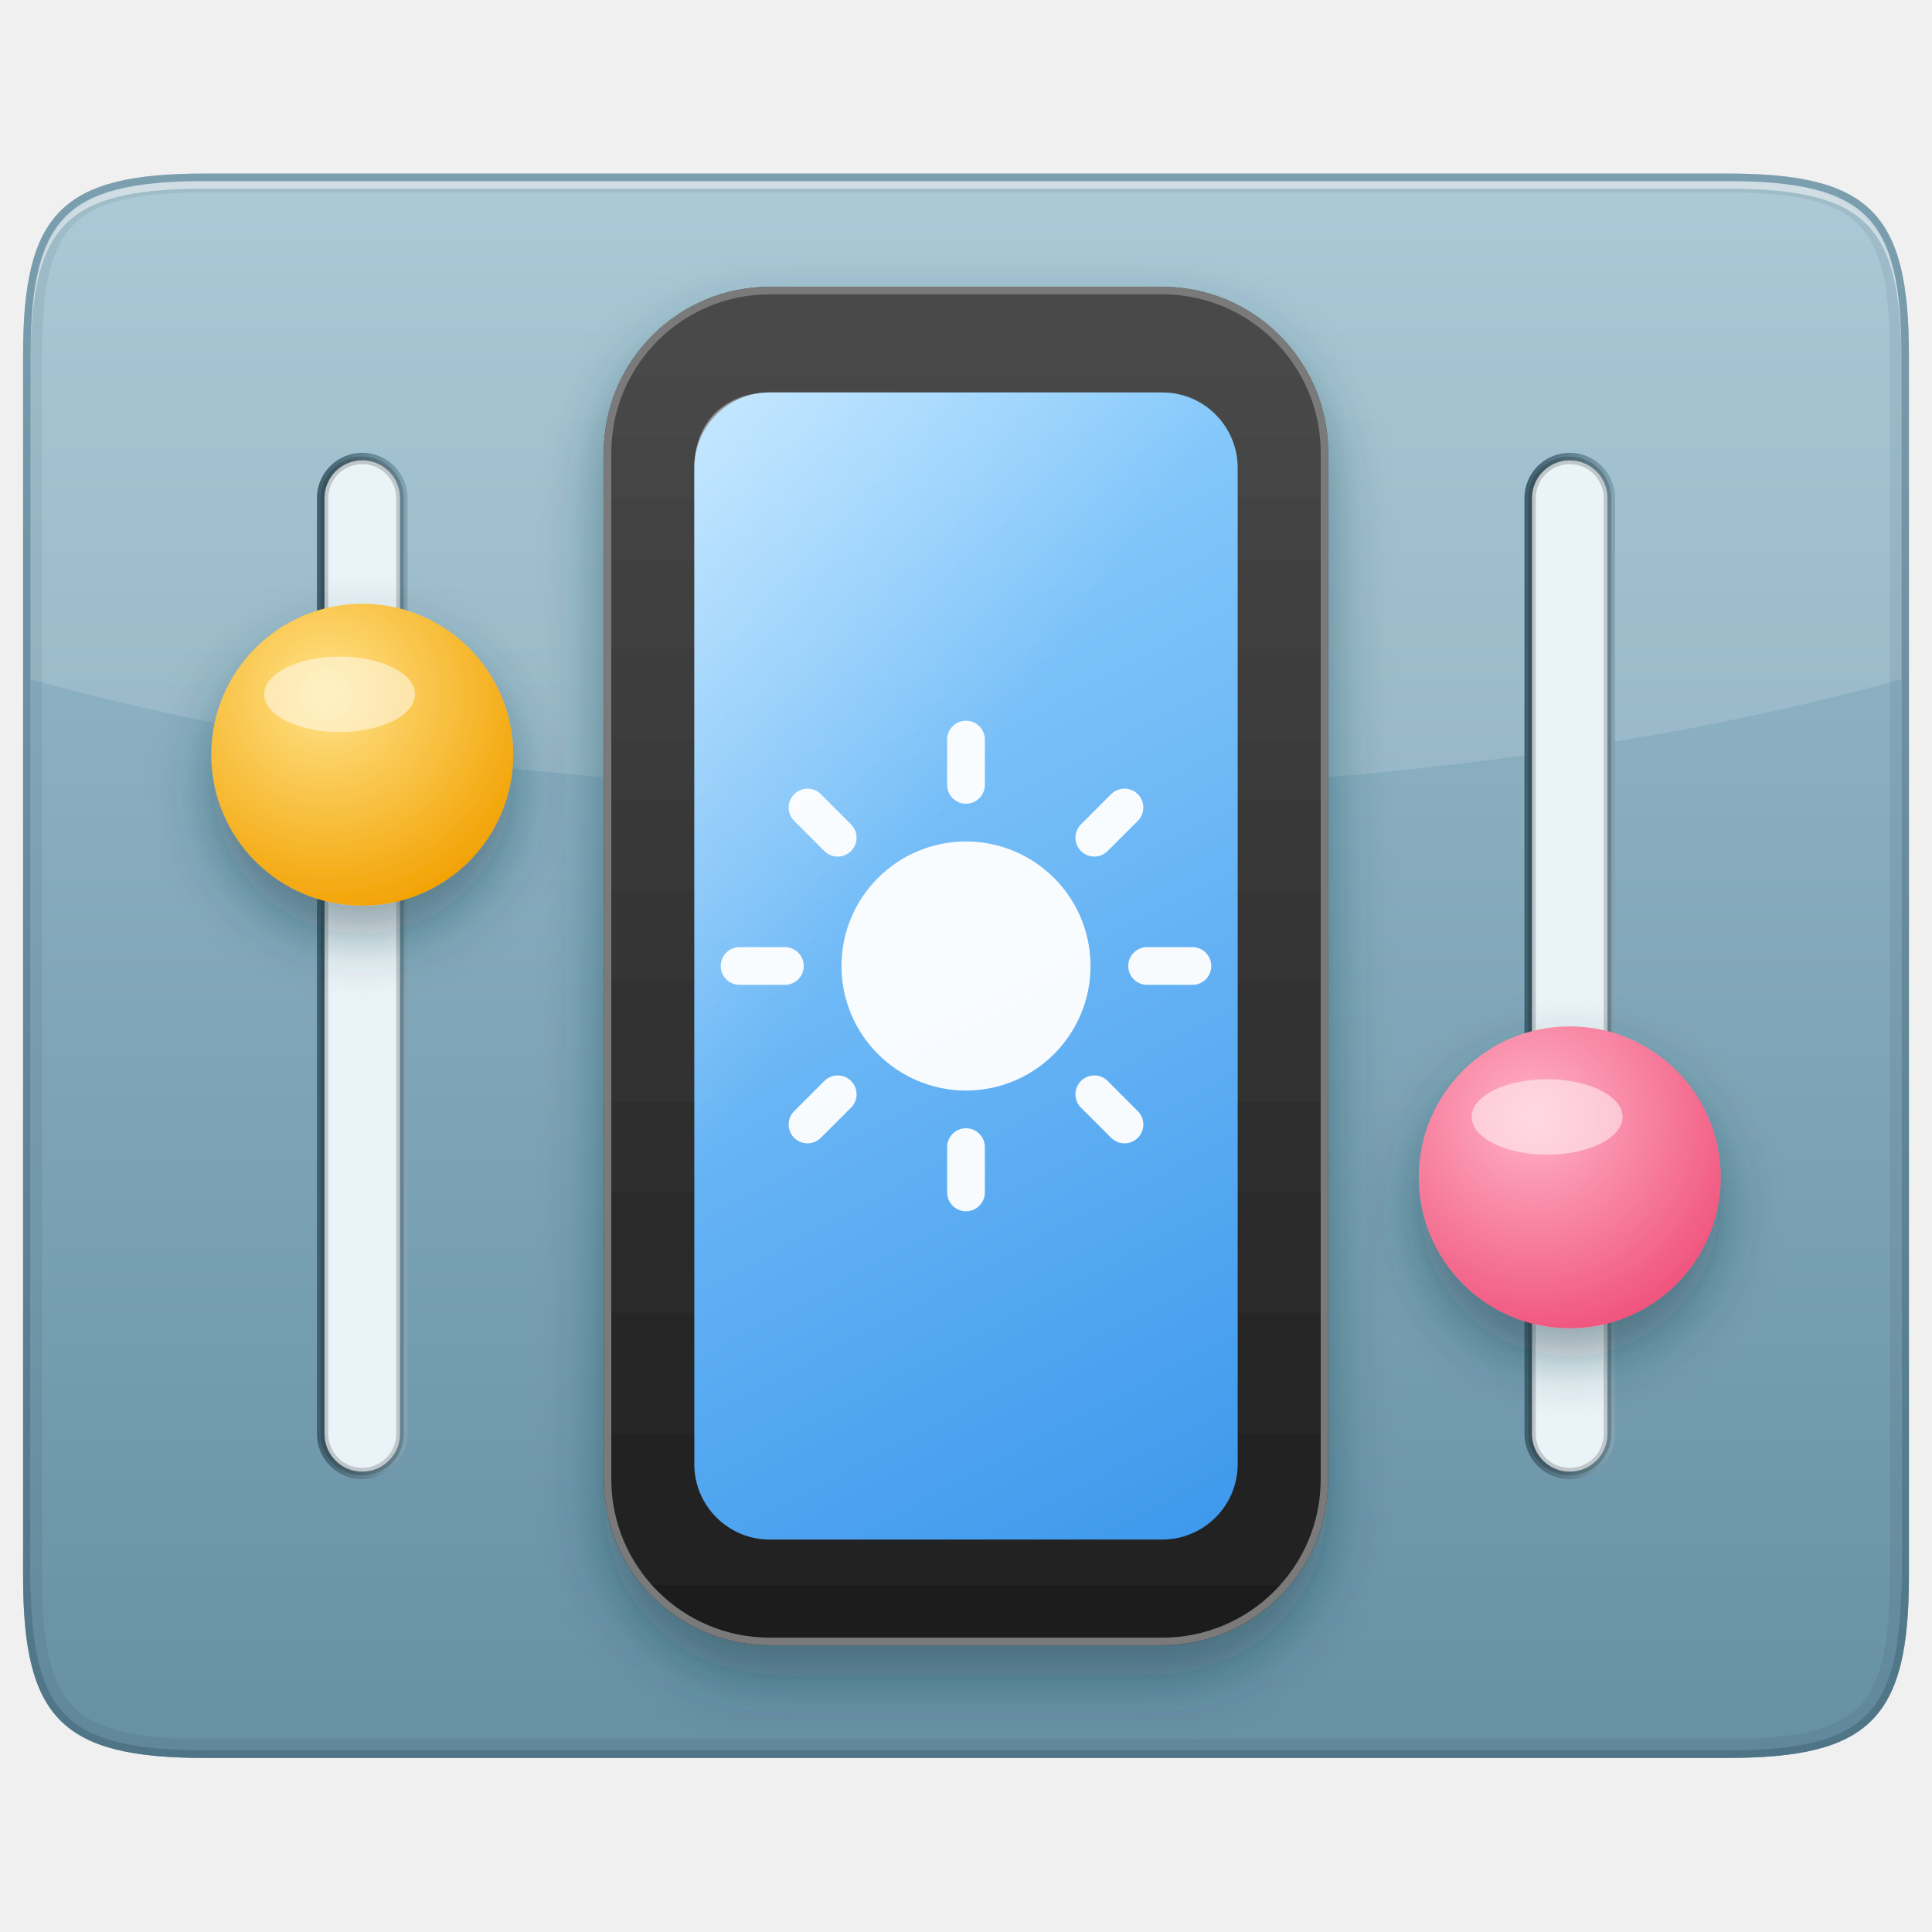
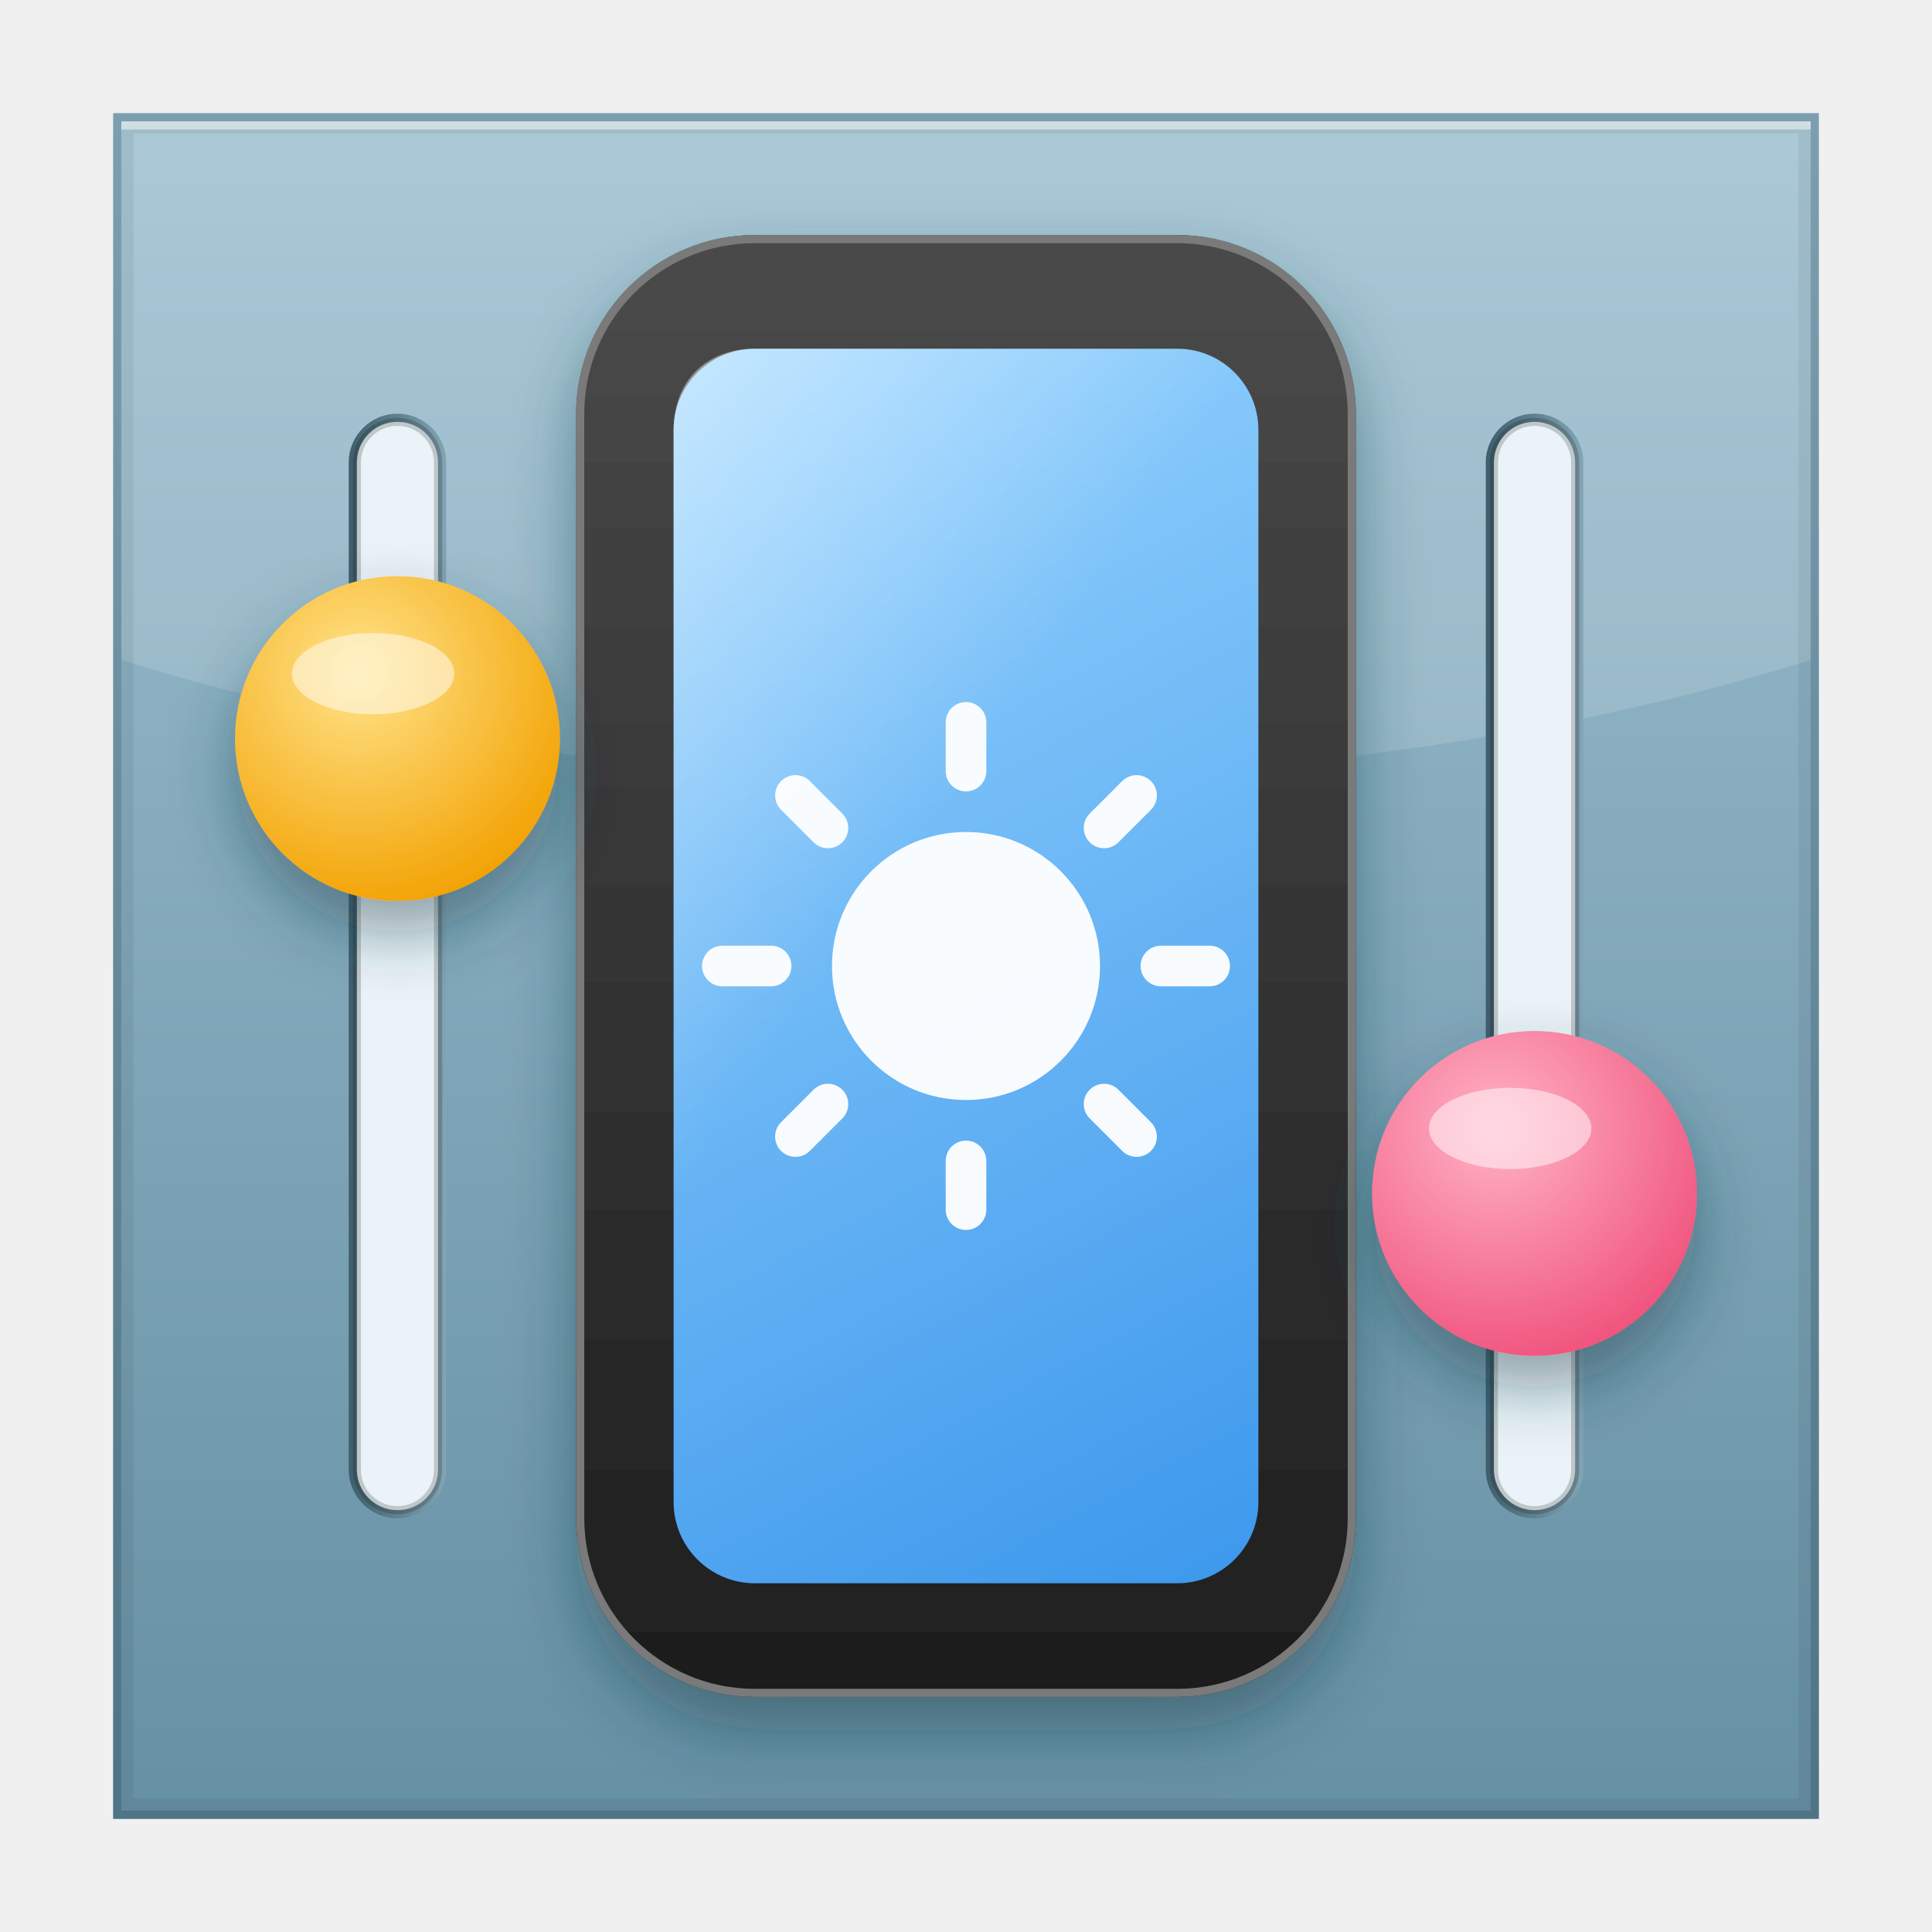
- <svg xmlns="http://www.w3.org/2000/svg" width="256" height="256" viewBox="0 0 256 256">
+ <svg xmlns="http://www.w3.org/2000/svg" width="256" height="256" viewBox="9.062 9.062 237.876 237.876">
  <defs>
-     <path id="tile" d="M27.06 23H228.94C247.74 23 252.94 28.2 252.94 47V208.93C252.94 227.73 247.74 232.93 228.94 232.93H27.06C8.26 232.93 3.06 227.73 3.06 208.93V47C3.06 28.2 8.26 23 27.06 23Z" />
+     <path id="tile" d="M23 23H233V233H23Z" />
    <clipPath id="clip">
      <use href="#tile" />
    </clipPath>
    <linearGradient id="bg" x1="0" y1="23" x2="0" y2="233" gradientUnits="userSpaceOnUse">
      <stop offset="0" stop-color="#9DC0D0" />
      <stop offset="1" stop-color="#6690A4" />
    </linearGradient>
    <linearGradient id="rim" x1="0" y1="23" x2="0" y2="233" gradientUnits="userSpaceOnUse">
      <stop offset="0" stop-color="#7C9FB0" />
      <stop offset="1" stop-color="#4E7486" />
    </linearGradient>
    <linearGradient id="phone" x1="0" y1="40" x2="0" y2="216" gradientUnits="userSpaceOnUse">
      <stop offset="0" stop-color="#4A4A4A" />
      <stop offset="1" stop-color="#1E1E1E" />
    </linearGradient>
    <linearGradient id="screen" x1="90" y1="50" x2="170" y2="200" gradientUnits="userSpaceOnUse">
      <stop offset="0" stop-color="#9AD6FF" />
      <stop offset="1" stop-color="#3D98EC" />
    </linearGradient>
    <linearGradient id="refl" x1="0" y1="0" x2="1" y2="1">
      <stop offset="0" stop-color="#FFFFFF" stop-opacity="0.45" />
      <stop offset="0.5" stop-color="#FFFFFF" stop-opacity="0" />
    </linearGradient>
    <linearGradient id="track" x1="0" y1="0" x2="1" y2="0">
      <stop offset="0" stop-color="#3F5E6C" />
      <stop offset="1" stop-color="#82A4B3" />
    </linearGradient>
    <radialGradient id="kY" cx="0.38" cy="0.3" r="0.75">
      <stop offset="0" stop-color="#FFE38A" />
      <stop offset="1" stop-color="#F2A100" />
    </radialGradient>
    <radialGradient id="kP" cx="0.38" cy="0.3" r="0.75">
      <stop offset="0" stop-color="#FFB3C6" />
      <stop offset="1" stop-color="#F0527C" />
    </radialGradient>
    <filter id="sh" x="-30%" y="-30%" width="160%" height="160%">
      <feDropShadow dx="0" dy="4" stdDeviation="4" flood-color="#1D3A48" flood-opacity="0.45" />
    </filter>
  </defs>
  <use href="#tile" fill="url(#bg)" />
-   <path d="M27 24H229C246 24 252 29 252 47V90C180 110 76 110 4 90V47C4 29 10 24 27 24Z" fill="#FFFFFF" opacity="0.14" />
-   <rect x="42" y="60" width="12" height="136" rx="6" fill="url(#track)" />
-   <rect x="43" y="61" width="10" height="134" rx="5" fill="#EAF3F7" />
-   <rect x="43" y="61" width="10" height="134" rx="5" fill="none" stroke="#000" stroke-opacity="0.18" />
-   <rect x="202" y="60" width="12" height="136" rx="6" fill="url(#track)" />
-   <rect x="203" y="61" width="10" height="134" rx="5" fill="#EAF3F7" />
-   <rect x="203" y="61" width="10" height="134" rx="5" fill="none" stroke="#000" stroke-opacity="0.18" />
+   <path d="M23 23H233V90C170 110 86 110 23 90Z" fill="#FFFFFF" opacity="0.14" />
+   <rect x="52" y="60" width="12" height="136" rx="6" fill="url(#track)" />
+   <rect x="53" y="61" width="10" height="134" rx="5" fill="#EAF3F7" />
+   <rect x="53" y="61" width="10" height="134" rx="5" fill="none" stroke="#000" stroke-opacity="0.18" />
+   <rect x="192" y="60" width="12" height="136" rx="6" fill="url(#track)" />
+   <rect x="193" y="61" width="10" height="134" rx="5" fill="#EAF3F7" />
+   <rect x="193" y="61" width="10" height="134" rx="5" fill="none" stroke="#000" stroke-opacity="0.18" />
  <g filter="url(#sh)">
    <rect x="80" y="38" width="96" height="180" rx="22" fill="url(#phone)" />
  </g>
  <rect x="80.5" y="38.5" width="95" height="179" rx="21.5" fill="none" stroke="#7A7A7A" stroke-width="1" />
  <rect x="92" y="52" width="72" height="152" rx="10" fill="url(#screen)" />
  <path d="M102 52H154C160 52 164 56 164 62V96L92 156V62C92 56 96 52 102 52Z" fill="url(#refl)" />
  <g stroke="#FFFFFF" stroke-width="5" stroke-linecap="round" opacity="0.95">
    <circle cx="128" cy="128" r="14" fill="#FFFFFF" />
    <path d="M128 98V104M128 152V158M98 128H104M152 128H158M107 107L111 111M145 145L149 149M107 149L111 145M145 111L149 107" />
  </g>
  <g filter="url(#sh)">
-     <circle cx="48" cy="100" r="20" fill="url(#kY)" />
-     <circle cx="208" cy="156" r="20" fill="url(#kP)" />
+     <circle cx="58" cy="100" r="20" fill="url(#kY)" />
+     <circle cx="198" cy="156" r="20" fill="url(#kP)" />
  </g>
-   <ellipse cx="45" cy="92" rx="10" ry="5" fill="#FFFFFF" opacity="0.5" />
-   <ellipse cx="205" cy="148" rx="10" ry="5" fill="#FFFFFF" opacity="0.5" />
+   <ellipse cx="55" cy="92" rx="10" ry="5" fill="#FFFFFF" opacity="0.5" />
+   <ellipse cx="195" cy="148" rx="10" ry="5" fill="#FFFFFF" opacity="0.5" />
  <g clip-path="url(#clip)" fill="none">
    <use href="#tile" stroke="#000" stroke-opacity="0.06" stroke-width="5" />
    <use href="#tile" stroke="#FFFFFF" stroke-opacity="0.5" stroke-width="2" transform="translate(0 1)" />
    <use href="#tile" stroke="url(#rim)" stroke-width="2" />
  </g>
</svg>
